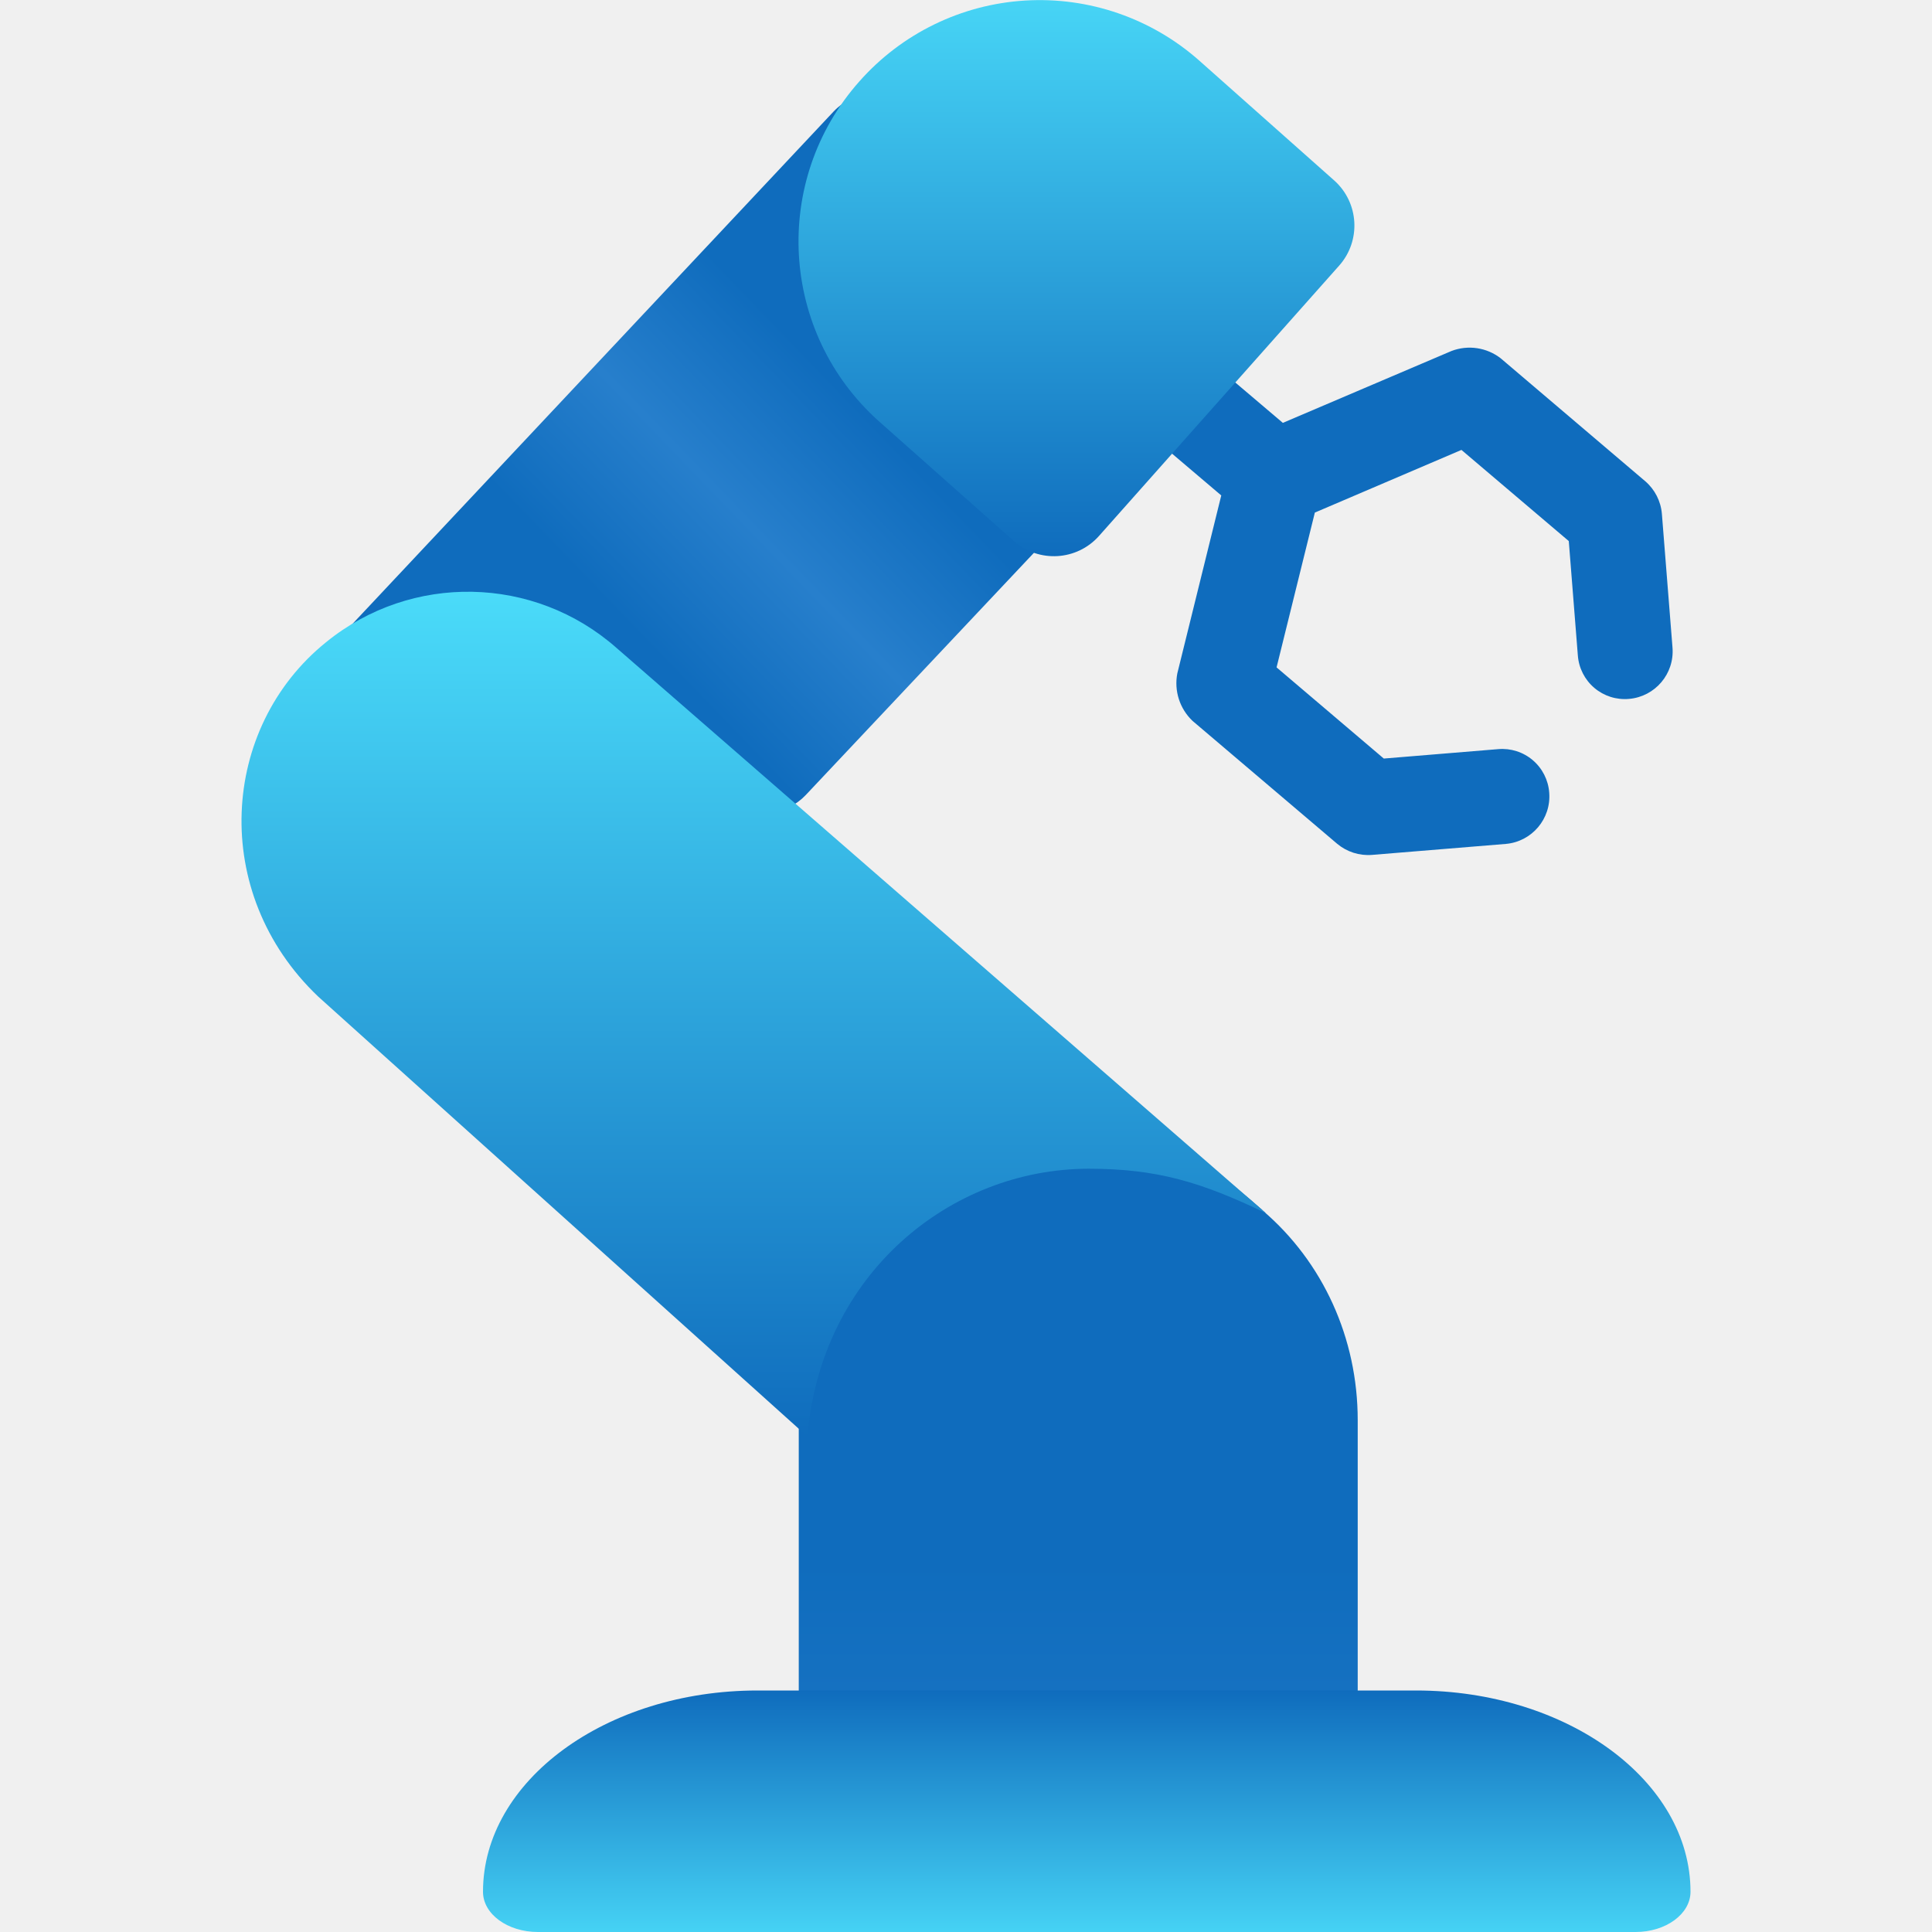
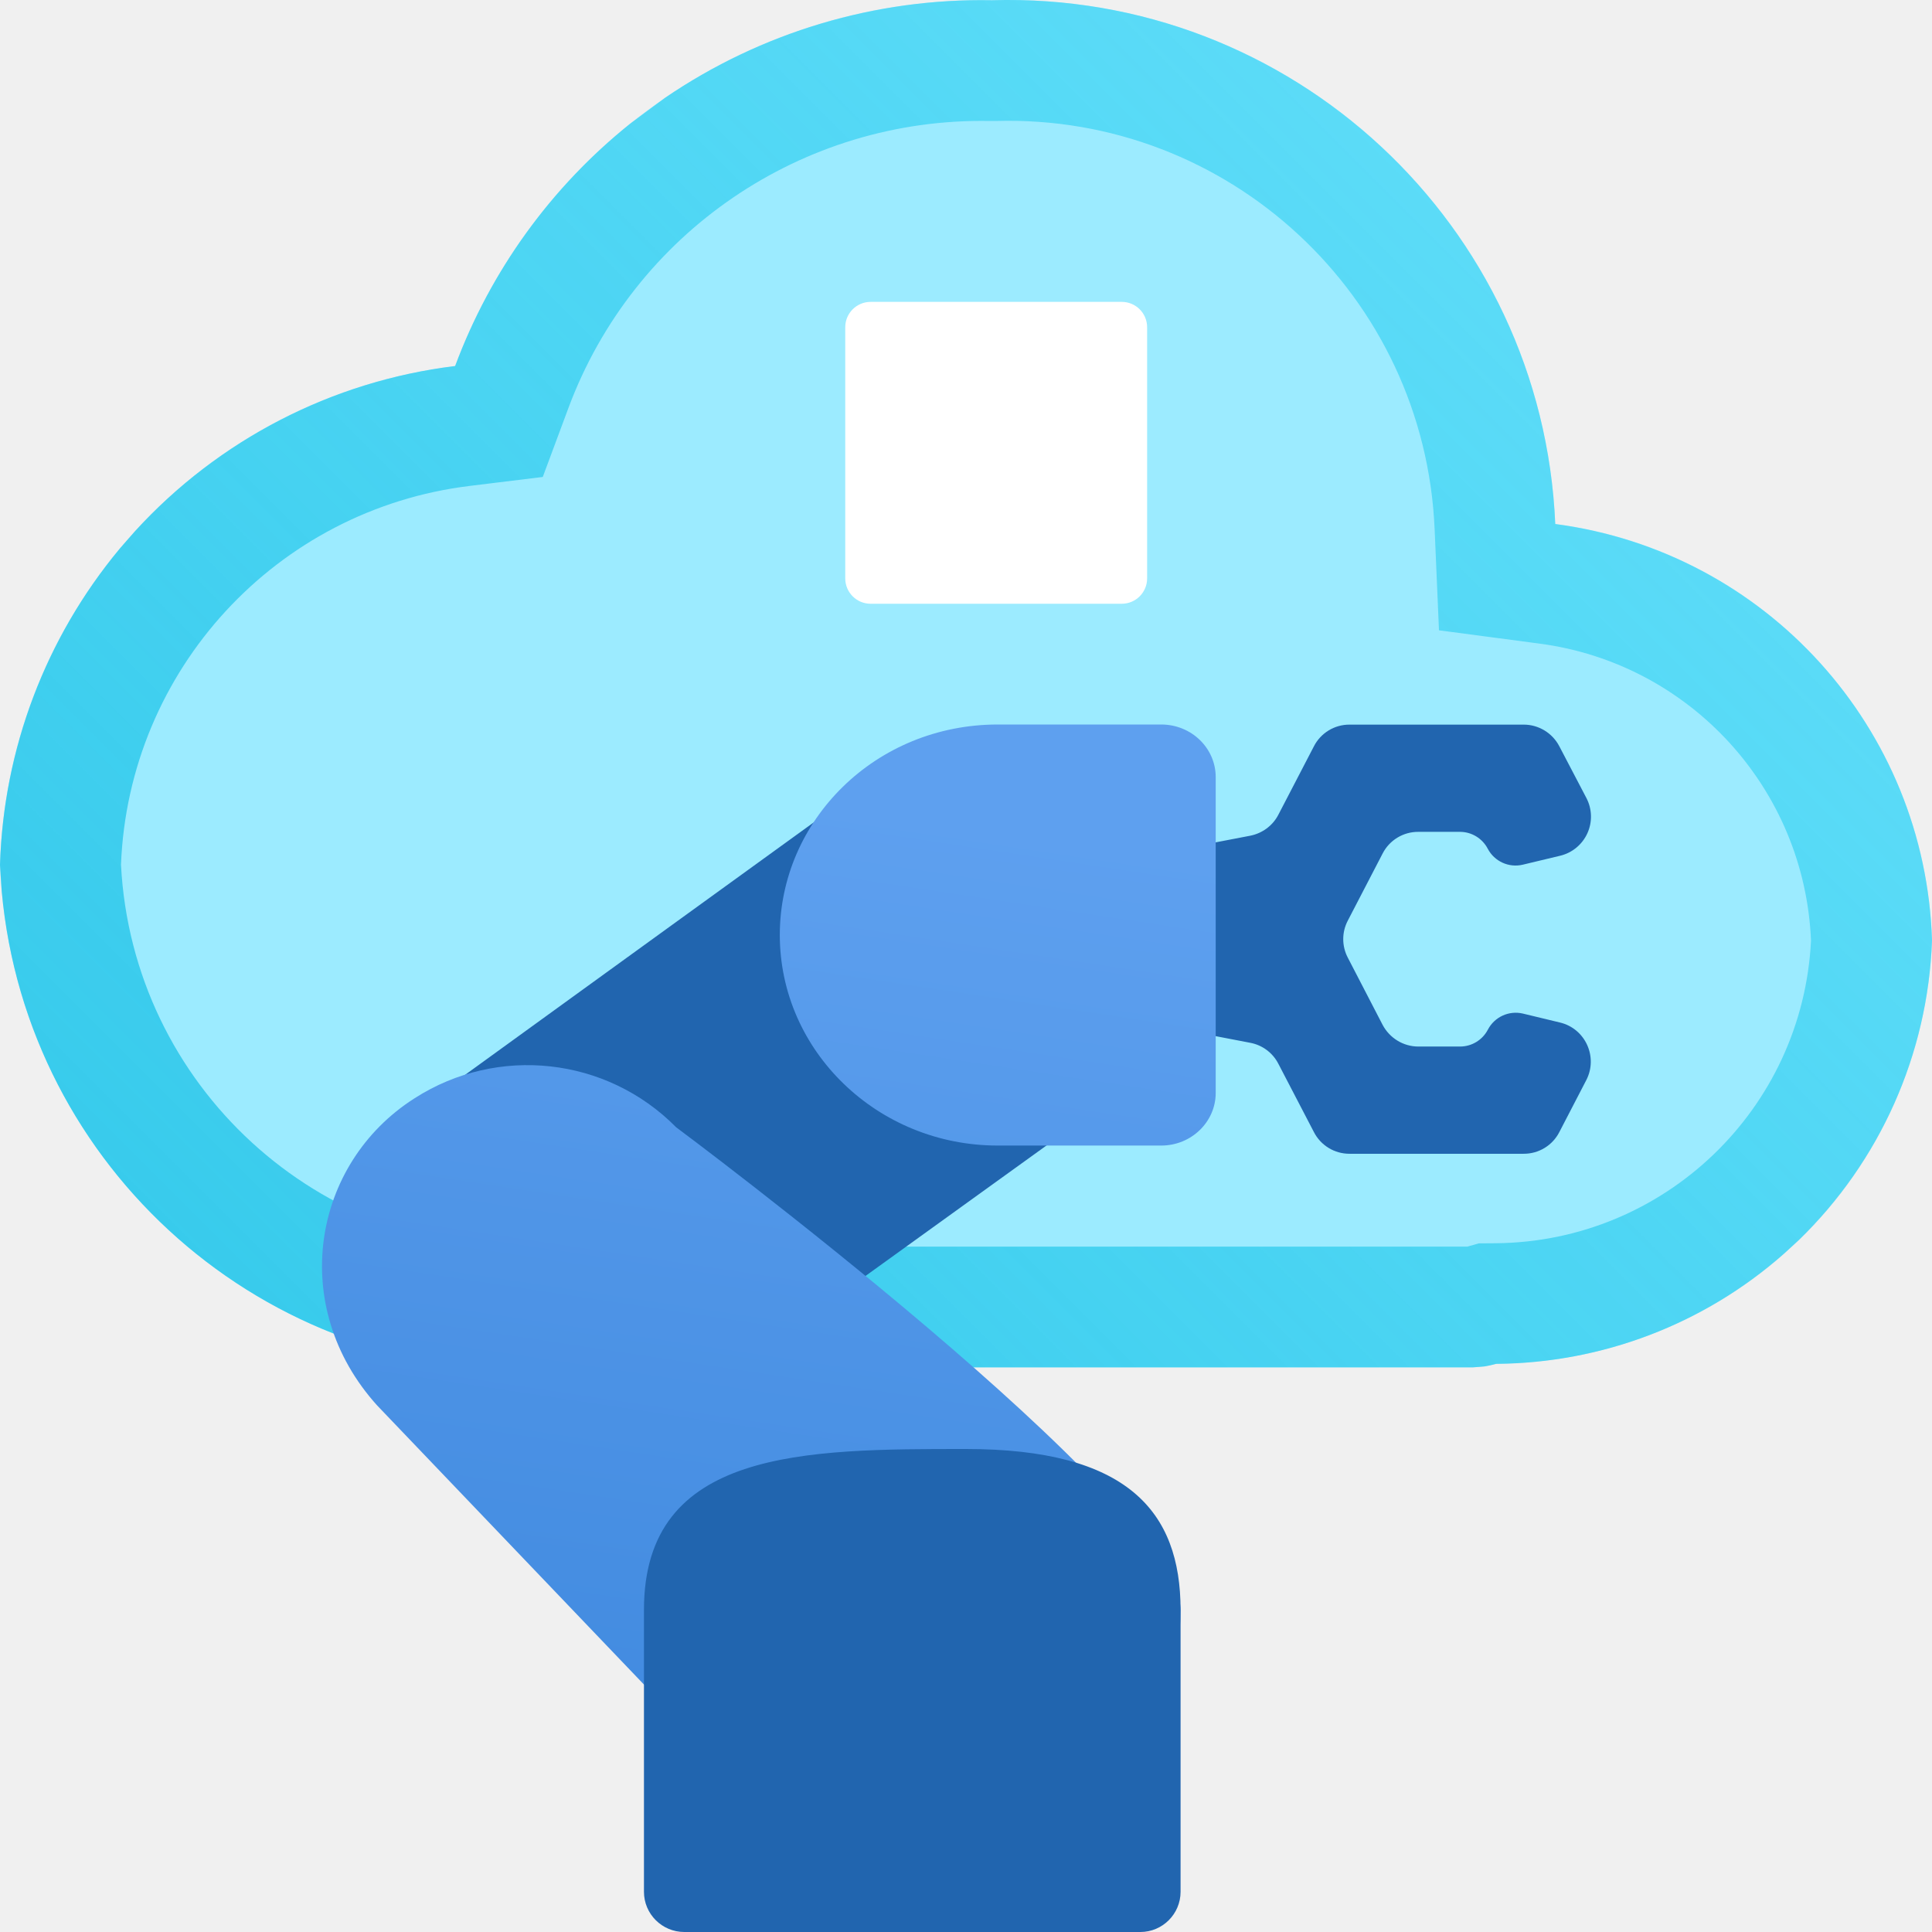
<svg fill="none" viewBox="0 0 16 16" class="msportalfx-svg-placeholder">
-   <path fill="#0F6CBD" d="m11.46 6.282.947-.078a.39.39 0 0 1 .423.36.395.395 0 0 1-.36.425l-1.109.091a.4.4 0 0 1-.287-.092L9.876 5.97a.43.43 0 0 1-.126-.393l.364-1.474-1.013-.86a.393.393 0 0 1 .51-.601l1.013.86 1.396-.595a.42.42 0 0 1 .409.061l1.197 1.018a.4.4 0 0 1 .137.269l.088 1.109a.395.395 0 0 1-.36.424.39.39 0 0 1-.424-.36l-.075-.947-.889-.755-1.214.519-.317 1.282z" />
-   <path fill="url(#p4gyhCvUa__a)" d="m10.457 10.025-.009-.01c-.417-.37-1.88-1.503-2.444-1.503l-2.259 1.847.88 1.235c-.01.056-.01.111-.01.167v2.918c0 .26.204.464.463.464h3.703a.46.46 0 0 0 .463-.464v-2.918c0-.678-.287-1.309-.787-1.736" />
-   <path fill="url(#p4gyhCvUa__b)" d="m9.273 3.824-2.6 2.76a.46.46 0 0 1-.59.068L4.7 5.742a.935.935 0 0 0-1.187.147.463.463 0 0 1-.672-.639L6.903.924l.001-.001a.463.463 0 0 1 .654-.018c.476.45-.314.754-.22 1.42a.93.93 0 0 0 1.047.79l.486-.07a.465.465 0 0 1 .402.779" />
-   <path fill="url(#p4gyhCvUa__c)" d="M11.727 14H6.273C5.019 14 4 14.748 4 15.667c0 .184.203.333.455.333h9.09c.252 0 .455-.15.455-.333 0-.92-1.02-1.667-2.273-1.667" />
-   <path fill="url(#p4gyhCvUa__d)" d="M10.484 10.047c-.536-.258-.903-.368-1.467-.368-1.148 0-2.22.874-2.33 2.218L2.636 8.254c-.904-.86-.81-2.232.065-2.936a1.86 1.86 0 0 1 2.405.048z" />
-   <path fill="url(#p4gyhCvUa__e)" d="M8.398 4.482 7.28 3.49A1.997 1.997 0 0 1 7.117.674 1.993 1.993 0 0 1 9.933.503l1.117.992a.5.5 0 0 1 .041.704l-1.99 2.24a.5.5 0 0 1-.703.043" />
+   <path fill="#9CEBFF" d="M16 7.79a3.59 3.59 0 0 0-3.12-3.451A4.533 4.533 0 0 0 8.214.002a4.65 4.65 0 0 0-4.444 3.03A4.29 4.29 0 0 0 0 7.162a4.356 4.356 0 0 0 4.507 4.178q.201 0 .396-.017h7.295a.7.7 0 0 0 .193-.029A3.64 3.64 0 0 0 16 7.791" />
+   <path fill="url(#p4gyhCvUa__a)" d="M8.214.002A4.535 4.535 0 0 1 12.88 4.34 3.59 3.59 0 0 1 16 7.79a3.64 3.64 0 0 1-1.1 2.478l-.13.119a3.64 3.64 0 0 1-2.38.908 1 1 0 0 1-.094.021l-.098.008H4.903q-.195.016-.396.017A4.357 4.357 0 0 1 .014 7.378L0 7.163a4.3 4.3 0 0 1 .992-2.62l.127-.145a4.3 4.3 0 0 1 2.65-1.367 4.65 4.65 0 0 1 1.45-2.007l.29-.215A4.65 4.65 0 0 1 8.215.002m.03 1h-.049A3.65 3.65 0 0 0 4.707 3.38l-.212.57-.604.074a3.29 3.29 0 0 0-2.889 3.137 3.355 3.355 0 0 0 3.469 3.18h.036q.155 0 .314-.014l.041-.003h7.29l.096-.027.136-.001a2.637 2.637 0 0 0 2.614-2.506 2.59 2.59 0 0 0-2.249-2.46l-.832-.11-.036-.838a3.534 3.534 0 0 0-3.637-3.38" />
+   <path fill="#fff" d="M9.29 2.5H7.21a.21.21 0 0 0-.21.21v2.08c0 .116.094.21.21.21h2.08a.21.21 0 0 0 .21-.21V2.71a.21.21 0 0 0-.21-.21" />
+   <path fill="#2165AF" d="M6.562 11.002h.002L9.3 9.03a.4.4 0 0 0 .146-.446.42.42 0 0 0-.388-.284l-.445-.016c-.463-.016-.829-.392-.816-.839.016-.586.766-.727.41-1.186a.43.43 0 0 0-.587-.086c.086-.062-4.194 3.035-4.279 3.098a.397.397 0 0 0-.082.566.43.43 0 0 0 .586.085.87.87 0 0 1 1.08.056l1.097.994a.44.44 0 0 0 .274.11.43.43 0 0 0 .265-.079" />
+   <path fill="#2165AF" d="M13.138 6.609a.333.333 0 0 1-.218.478l-.309.074a.26.26 0 0 1-.29-.132.26.26 0 0 0-.229-.14h-.346a.33.33 0 0 0-.296.18l-.288.555a.33.33 0 0 0 0 .307l.288.556c.058.11.172.18.296.18h.346a.26.26 0 0 0 .23-.14.26.26 0 0 1 .29-.133l.307.074c.21.05.317.285.218.477l-.223.43a.33.33 0 0 1-.296.18h-1.441a.33.33 0 0 1-.296-.18l-.294-.565a.33.33 0 0 0-.233-.174l-1.879-.361a.33.33 0 0 1-.27-.328V7.61c0-.16.114-.297.27-.328l1.879-.361c.1-.02.186-.083.233-.174l.294-.566a.33.33 0 0 1 .296-.18h1.442c.124 0 .238.07.295.18z" />
+   <path fill="url(#p4gyhCvUa__b)" d="M5.598 9.334a1.73 1.73 0 0 0-2.164-.239c-.85.54-1.052 1.725-.31 2.545l3.345 3.499a2.12 2.12 0 0 1 2.291-1.735c.51.047 1.017.818 1.017-.071 0-.89-4.177-3.997-4.177-3.997z" />
+   <path fill="#2165AF" d="M8 12c-1.333 0-2.667 0-2.667 1.332v2.335c0 .184.15.333.334.333h3.777c.184 0 .333-.15.333-.333v-2.335C9.777 12.513 9.333 12 8 12" />
+   <path fill="url(#p4gyhCvUa__c)" d="M9.617 9.487H8.262c-.994 0-1.804-.782-1.804-1.744C6.458 6.793 7.25 6 8.264 6h1.354c.25.001.45.196.45.436v2.615c0 .24-.202.436-.451.436" />
  <defs>
-     <linearGradient id="p4gyhCvUa__a" x1="9" x2="9.003" y1="9.5" y2="24" gradientUnits="userSpaceOnUse">
-       <stop stop-color="#0F6CBD" />
-       <stop offset=".235" stop-color="#0F6CBD" />
-       <stop offset=".53" stop-color="#277FCC" />
-       <stop offset=".8" stop-color="#0F6CBD" />
-       <stop offset="1" stop-color="#0F6CBD" />
+     <linearGradient id="p4gyhCvUa__a" x1="14" x2="-2" y1="-2.667" y2="13.333" gradientUnits="userSpaceOnUse">
+       <stop stop-color="#31D4F5" stop-opacity=".5" />
+       <stop offset="1" stop-color="#2CC4E7" />
    </linearGradient>
-     <linearGradient id="p4gyhCvUa__b" x1="7.838" x2="3.862" y1="2.14" y2="5.974" gradientUnits="userSpaceOnUse">
-       <stop stop-color="#0F6CBD" />
-       <stop offset=".25" stop-color="#0F6CBD" />
-       <stop offset=".49" stop-color="#277FCC" />
-       <stop offset=".725" stop-color="#0F6CBD" />
-       <stop offset="1" stop-color="#0F6CBD" />
+     <linearGradient id="p4gyhCvUa__b" x1="6.375" x2="3.777" y1="4.133" y2="21.361" gradientUnits="userSpaceOnUse">
+       <stop offset=".1" stop-color="#5EA0EF" />
+       <stop offset="1" stop-color="#2A79D3" />
    </linearGradient>
-     <linearGradient id="p4gyhCvUa__c" x1="9" x2="9" y1="14" y2="16.391" gradientUnits="userSpaceOnUse">
-       <stop stop-color="#0F6CBD" />
-       <stop offset="1" stop-color="#50E6FF" />
-     </linearGradient>
-     <linearGradient id="p4gyhCvUa__d" x1="6.276" x2="6.276" y1="4.23" y2="11.897" gradientUnits="userSpaceOnUse">
-       <stop stop-color="#50E6FF" />
-       <stop offset="1" stop-color="#0F6CBD" />
-     </linearGradient>
-     <linearGradient id="p4gyhCvUa__e" x1="8.915" x2="8.915" y1="-.767" y2="4.608" gradientUnits="userSpaceOnUse">
-       <stop stop-color="#50E6FF" />
-       <stop offset="1" stop-color="#0F6CBD" />
+     <linearGradient id="p4gyhCvUa__c" x1="6.375" x2="3.777" y1="4.8" y2="22.027" gradientUnits="userSpaceOnUse">
+       <stop offset=".1" stop-color="#5EA0EF" />
+       <stop offset="1" stop-color="#2A79D3" />
    </linearGradient>
  </defs>
  <style>.msportalfx-svg-c01{fill:#fff}.msportalfx-svg-c02{fill:#e5e5e5}.msportalfx-svg-c03{fill:#a0a1a2}.msportalfx-svg-c04{fill:#7a7a7a}.msportalfx-svg-c05{fill:#3e3e3e}.msportalfx-svg-c06{fill:#1e1e1e}.msportalfx-svg-c07{fill:#0f0f0f}.msportalfx-svg-c08{fill:#ba141a}.msportalfx-svg-c09{fill:#dd5900}.msportalfx-svg-c10{fill:#ff8c00}.msportalfx-svg-c11{fill:#fcd116}.msportalfx-svg-c12{fill:#fee087}.msportalfx-svg-c13{fill:#b8d432}.msportalfx-svg-c14,.msportalfx-svg-c32{fill:#57a300}.msportalfx-svg-c15{fill:#59b4d9}.msportalfx-svg-c16{fill:#3999c6}.msportalfx-svg-c17{fill:#804998}.msportalfx-svg-c18{fill:#ec008c}.msportalfx-svg-c19{fill:#0072c6}.msportalfx-svg-c20{fill:#68217a}.msportalfx-svg-c21{fill:#00188f}.msportalfx-svg-c22{fill:#e81123}.fxs-mode-light .msportalfx-svg-c22{fill:#a4262c}.msportalfx-svg-c23{fill:#cae3f3}.msportalfx-svg-c24{fill:#59aed3}.msportalfx-svg-c25{fill:#4c3b12}.msportalfx-svg-c26{fill:#be9555}.msportalfx-svg-c27{fill:#4f4d52}.msportalfx-svg-c28{fill:#ef6f59}.msportalfx-svg-c29{fill:#f7cb64}.msportalfx-svg-c30{fill:#fdd8db}.msportalfx-svg-c31{fill:#f6ffec}.msportalfx-svg-c33{fill:#8a2da5}.msportalfx-svg-c34{fill:#e00b1c}.msportalfx-svg-c35{fill:#015cda}.msportalfx-svg-c36{fill:#5db300}.msportalfx-svg-c97{fill:#ffb900}.msportalfx-svg-c98{fill:#00a4ef}.msportalfx-svg-c99{fill:#f25022}.msportalfx-inverted-theme .msportalfx-svg-c05,.fxs-theme-dark .msportalfx-svg-c05{fill:#777}.msportalfx-inverted-theme .msportalfx-svg-c07,.fxs-theme-dark .msportalfx-svg-c07{fill:#f2f2f2}.msportalfx-svg-palette-white{fill:#fff}.msportalfx-svg-palette-blue{fill:#015cda}.msportalfx-svg-palette-black{fill:#1e1e1e}.msportalfx-svg-palette-green{fill:#57a300}.msportalfx-svg-palette-gray{fill:#a0a1a2}.msportalfx-svg-palette-inherit{fill:inherit}.msportalfx-svg-badge{position:absolute;left:0;bottom:0;min-height:10px;min-width:10px}.fxc-menu-icon&gt;.msportalfx-svg-badge{left:-2px;bottom:-2px;min-height:8px;min-width:8px}.msportalfx-svg-disabled{filter:grayscale(100%)}.msportalfx-svg-loading-square{animation:ProgressFlagAnimation 1.45s infinite ease-in-out;transform-origin:50%}.msportalfx-svg-loading-square:nth-child(1){animation-delay:0s}.msportalfx-svg-loading-square:nth-child(2){animation-delay:.2s}.msportalfx-svg-loading-square:nth-child(3){animation-delay:.4s}@keyframes ProgressFlagAnimation{0%{transform:scale(1);opacity:.3}36.1%{transform:scale(1.06);opacity:1}50%{transform:scale(1.06);opacity:1}86.1%{transform:scale(1);opacity:.3}}.msportalfx-svg-flip-horizontal&gt;svg,svg.msportalfx-svg-flip-horizontal{transform:scaleX(-1)}.msportalfx-svg-fabric-rotate360{animation:ImageRotation 1.3s cubic-bezier(.53,.21,.29,.67) infinite}@keyframes ImageRotation{0%{transform:rotate(-45deg)}100%{transform:rotate(315deg)}}.fxs-svg-number .msportalfx-font-bold{font-size:10px;fill:#0065ad}.fxs-svg-number .fxs-svg-circle{stroke-width:0%;fill:#0078d4}.fxs-svg-number .fxs-svg-text{fill:#fff;font-size:10px}.fxs-svg-number.msportalfx-svg-disabled{filter:grayscale(0%)}.fxs-svg-number.msportalfx-svg-disabled .fxs-svg-circle{fill:#fff;stroke-width:1px;stroke:#949494}.fxs-svg-number.msportalfx-svg-disabled .fxs-svg-text{fill:#949494}.fxs-theme-dark .fxs-svg-number .fxs-svg-text{fill:#0f0f0f}.fxs-theme-dark .fxs-svg-number .fxs-svg-circle{stroke-width:0%;fill:#0078d4}.fxs-theme-dark .fxs-svg-number.msportalfx-svg-disabled .fxs-svg-circle{fill:#0f0f0f;stroke-width:1px;stroke:#949494}.fxs-theme-dark .fxs-svg-number.msportalfx-svg-disabled .fxs-svg-text{fill:#949494}</style>
</svg>
